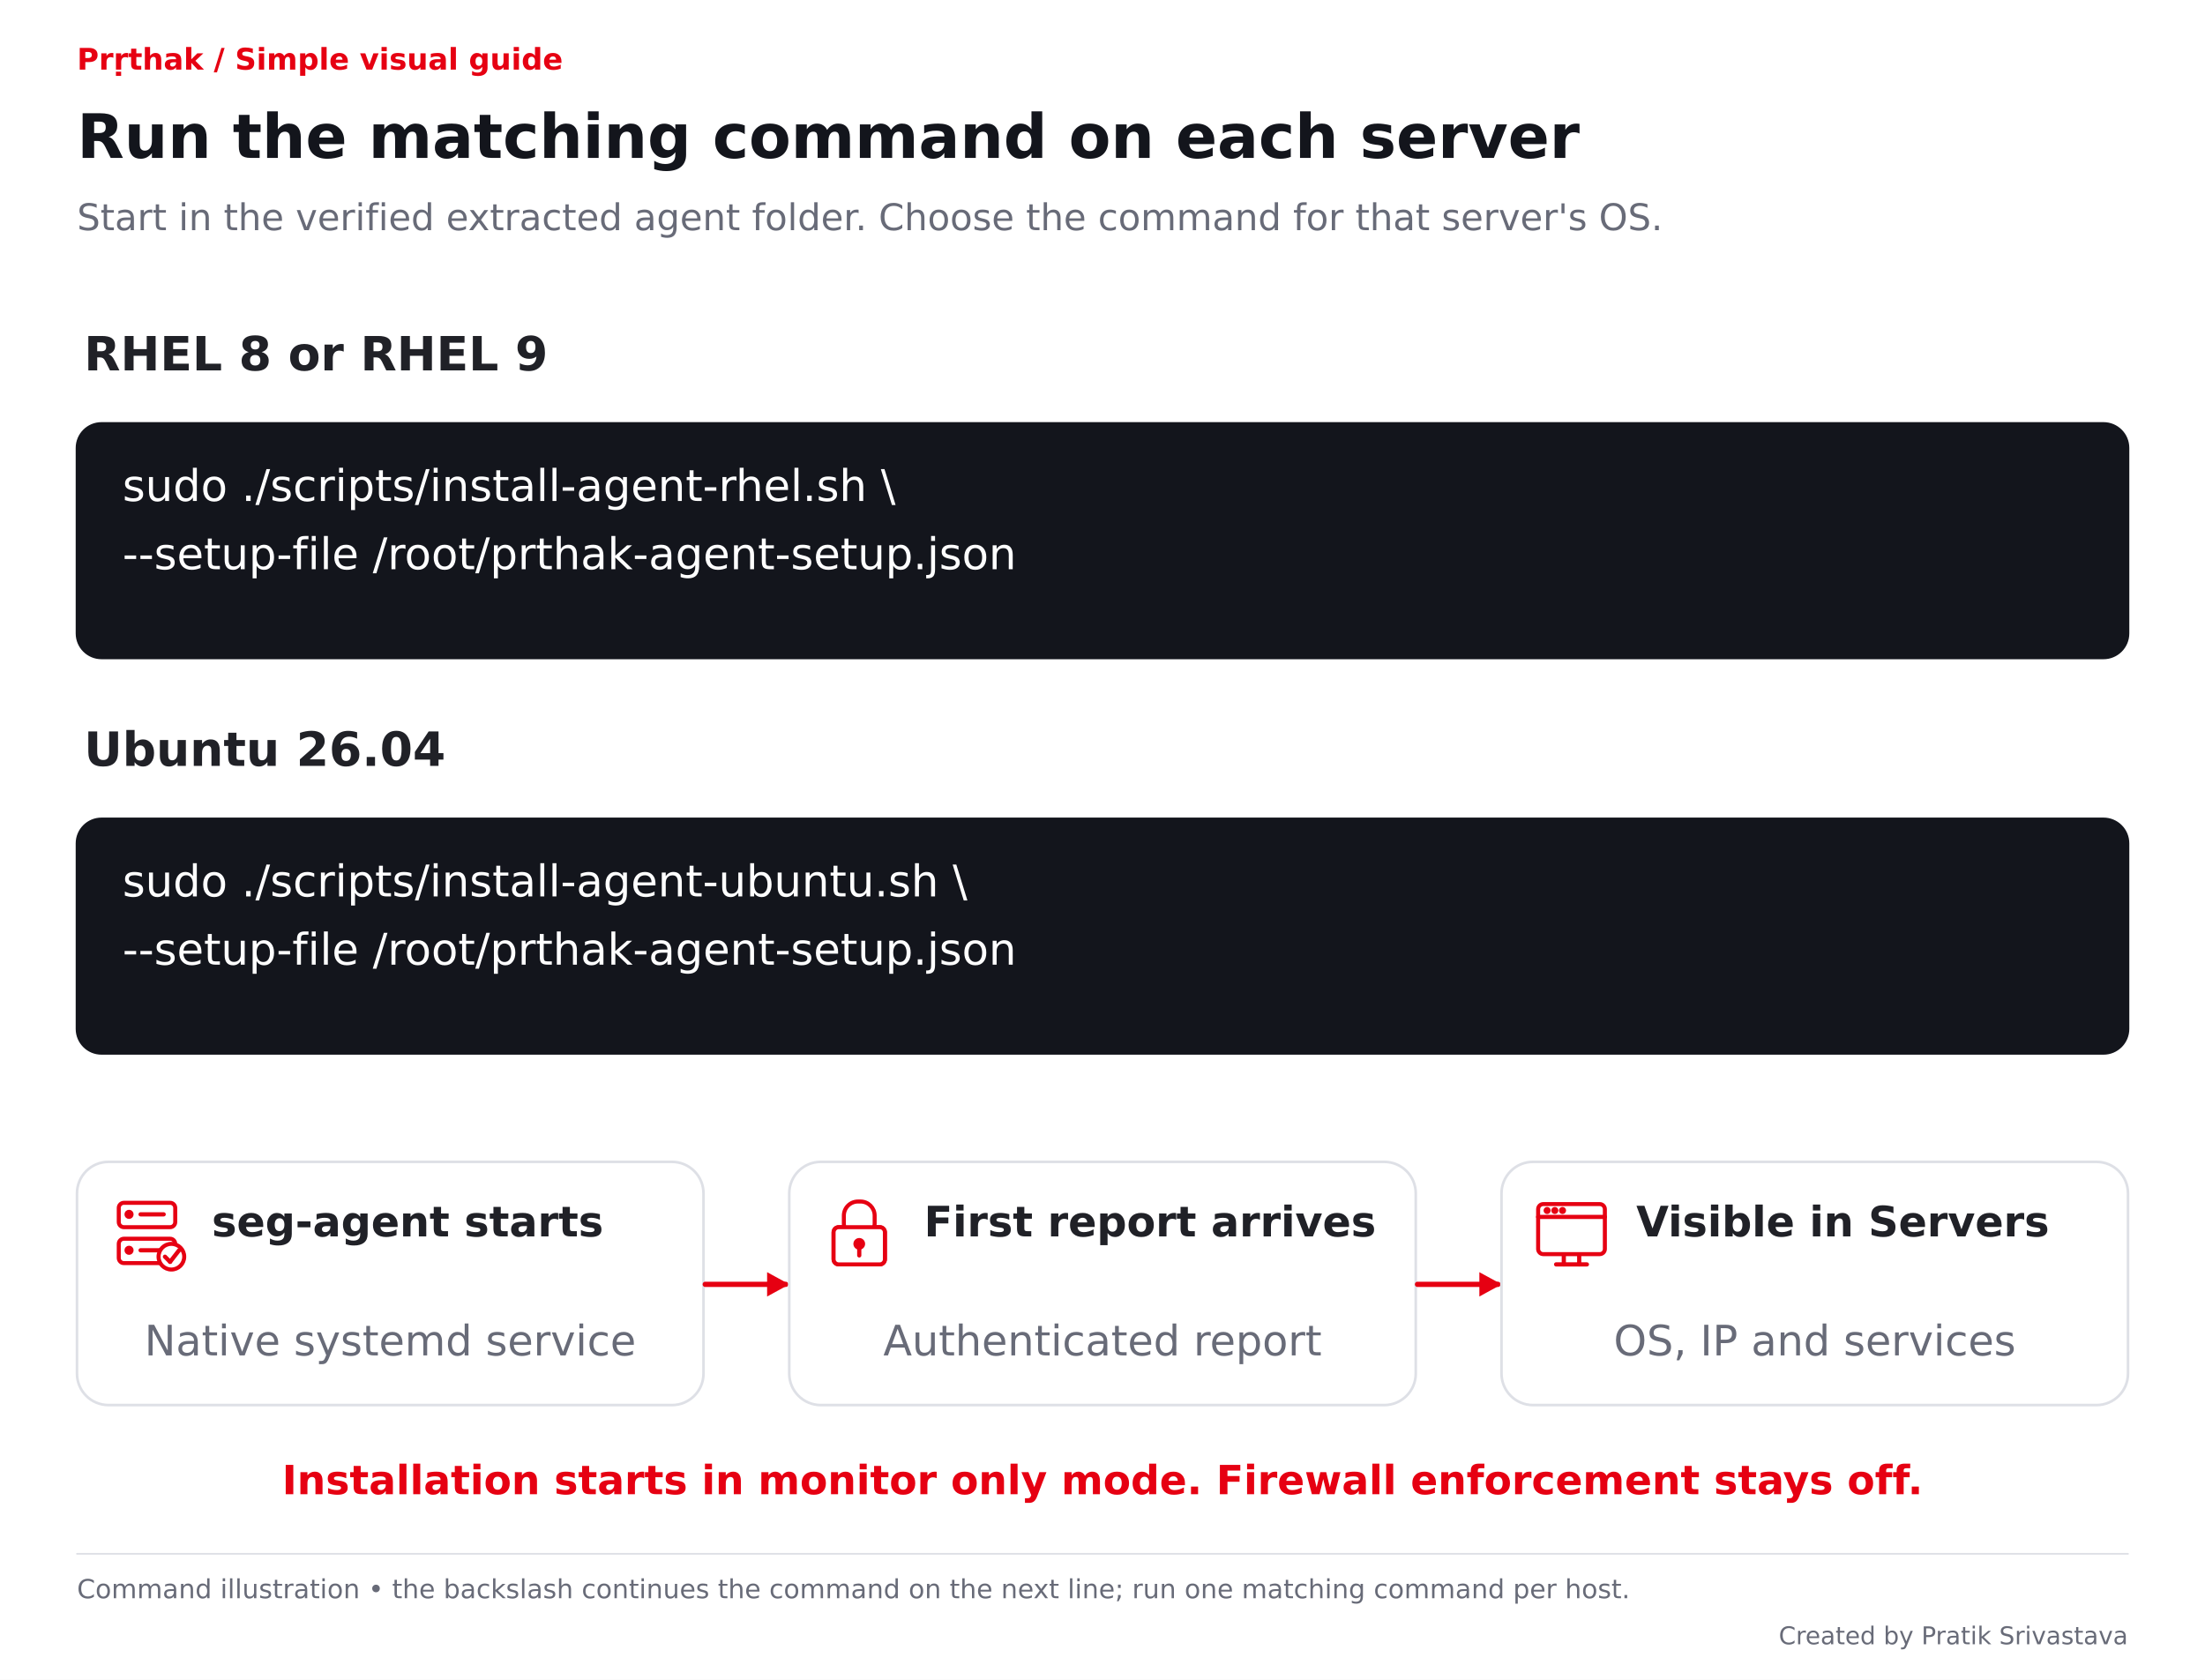
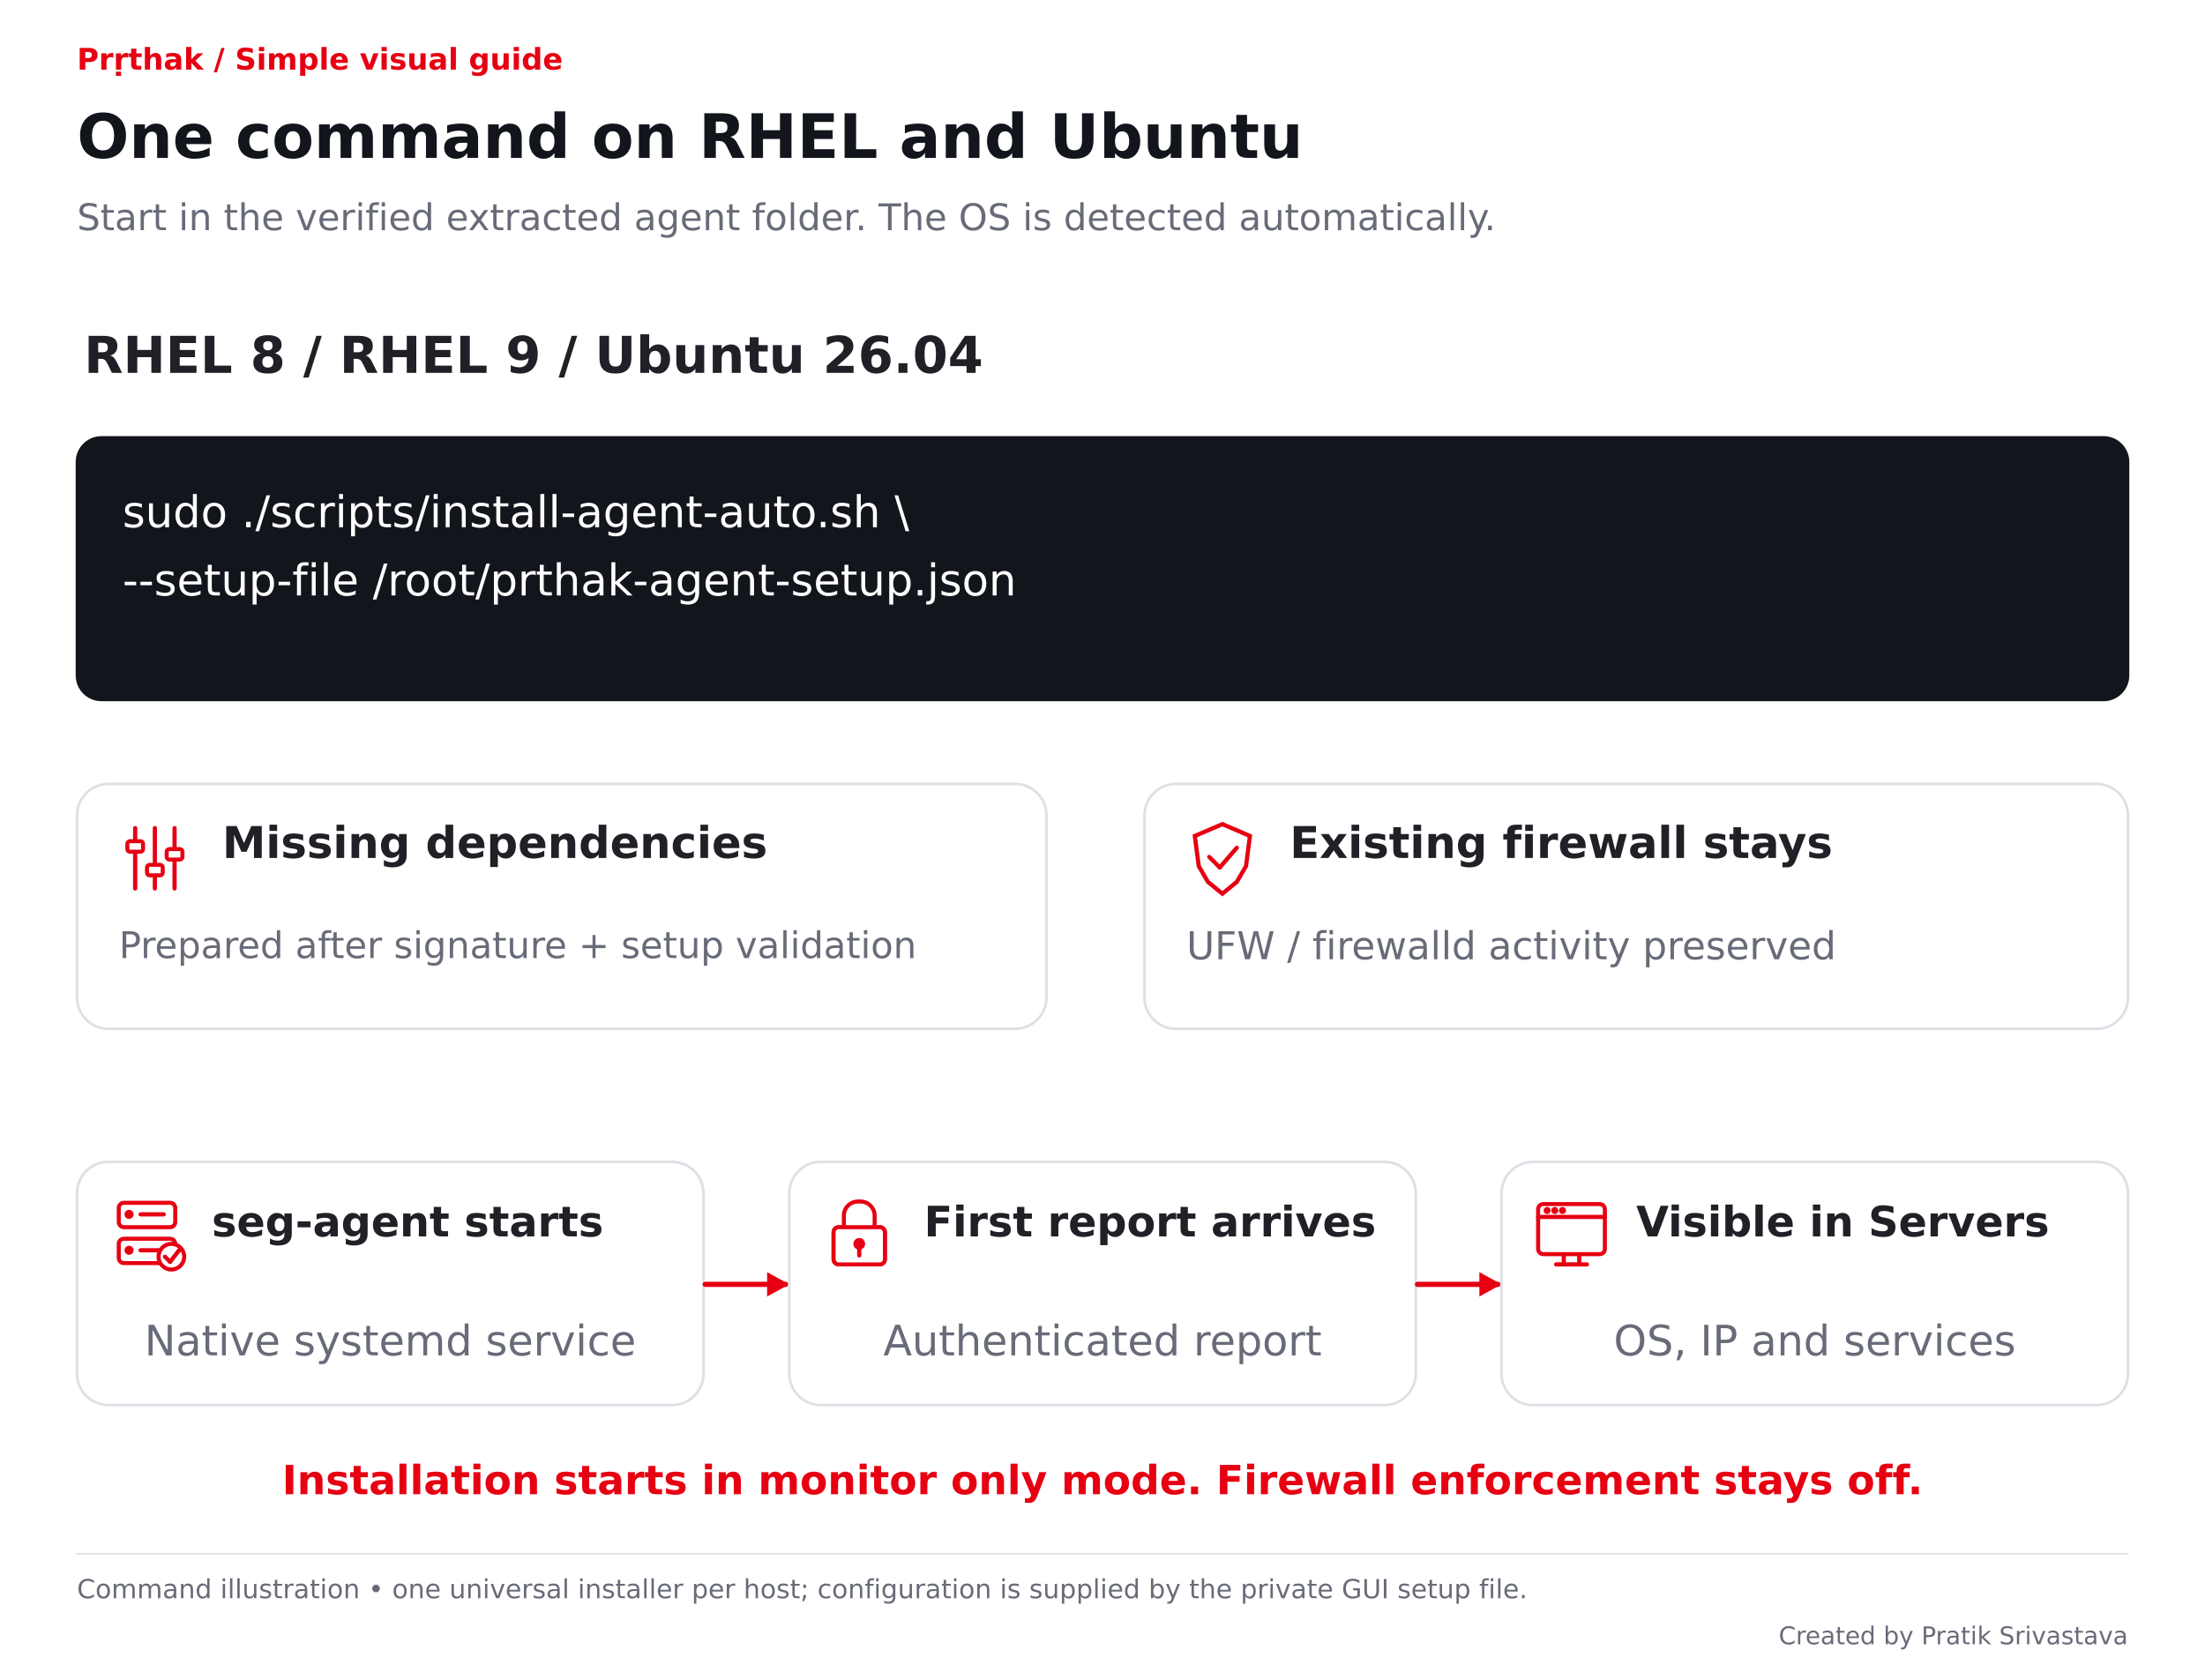
<svg xmlns="http://www.w3.org/2000/svg" width="1260" height="960" viewBox="0 0 1260 960" role="img" aria-labelledby="title desc">
  <rect width="1260" height="960" fill="#FFFFFF" />
  <text x="44" y="28.0" font-family="DejaVu Sans,sans-serif" font-size="17" font-weight="600" fill="#E60012" text-anchor="start" dominant-baseline="text-before-edge">Prṛthak  /  Simple visual guide</text>
-   <text x="44" y="66.0" font-family="DejaVu Sans,sans-serif" font-size="35" font-weight="600" fill="#13151C" text-anchor="start" dominant-baseline="text-before-edge">Run the matching command on each server</text>
-   <text x="44" y="117.0" font-family="DejaVu Sans,sans-serif" font-size="21" font-weight="400" fill="#686B78" text-anchor="start" dominant-baseline="text-before-edge">Start in the verified extracted agent folder. Choose the command for that server's OS.</text>
-   <text x="48" y="193.0" font-family="DejaVu Sans,sans-serif" font-size="27" font-weight="600" fill="#202127" text-anchor="start" dominant-baseline="text-before-edge">RHEL 8 or RHEL 9</text>
-   <rect x="44" y="242" width="1172" height="134" rx="14" fill="#13151C" stroke="#13151C" stroke-width="1.5" />
-   <text x="70" y="269" font-family="Source Code Pro,DejaVu Sans,monospace" font-size="25" font-weight="400" fill="#FFFFFF" text-anchor="start" dominant-baseline="text-before-edge">sudo ./scripts/install-agent-rhel.sh \</text>
-   <text x="70" y="308" font-family="Source Code Pro,DejaVu Sans,monospace" font-size="25" font-weight="400" fill="#FFFFFF" text-anchor="start" dominant-baseline="text-before-edge">  --setup-file /root/prthak-agent-setup.json</text>
-   <text x="48" y="419.0" font-family="DejaVu Sans,sans-serif" font-size="27" font-weight="600" fill="#202127" text-anchor="start" dominant-baseline="text-before-edge">Ubuntu 26.04</text>
-   <rect x="44" y="468" width="1172" height="134" rx="14" fill="#13151C" stroke="#13151C" stroke-width="1.5" />
-   <text x="70" y="495" font-family="Source Code Pro,DejaVu Sans,monospace" font-size="25" font-weight="400" fill="#FFFFFF" text-anchor="start" dominant-baseline="text-before-edge">sudo ./scripts/install-agent-ubuntu.sh \</text>
-   <text x="70" y="534" font-family="Source Code Pro,DejaVu Sans,monospace" font-size="25" font-weight="400" fill="#FFFFFF" text-anchor="start" dominant-baseline="text-before-edge">  --setup-file /root/prthak-agent-setup.json</text>
+   <text x="44" y="66.0" font-family="DejaVu Sans,sans-serif" font-size="35" font-weight="600" fill="#13151C" text-anchor="start" dominant-baseline="text-before-edge">One command on RHEL and Ubuntu</text>
+   <text x="44" y="117.0" font-family="DejaVu Sans,sans-serif" font-size="21" font-weight="400" fill="#686B78" text-anchor="start" dominant-baseline="text-before-edge">Start in the verified extracted agent folder. The OS is detected automatically.</text>
+   <text x="48" y="193.0" font-family="DejaVu Sans,sans-serif" font-size="29" font-weight="600" fill="#202127" text-anchor="start" dominant-baseline="text-before-edge">RHEL 8 / RHEL 9 / Ubuntu 26.04</text>
+   <rect x="44" y="250" width="1172" height="150" rx="14" fill="#13151C" stroke="#13151C" stroke-width="1.5" />
+   <text x="70" y="284" font-family="Source Code Pro,DejaVu Sans,monospace" font-size="25" font-weight="400" fill="#FFFFFF" text-anchor="start" dominant-baseline="text-before-edge">sudo ./scripts/install-agent-auto.sh \</text>
+   <text x="70" y="323" font-family="Source Code Pro,DejaVu Sans,monospace" font-size="25" font-weight="400" fill="#FFFFFF" text-anchor="start" dominant-baseline="text-before-edge">  --setup-file /root/prthak-agent-setup.json</text>
+   <rect x="44" y="448" width="554" height="140" rx="18" fill="#FFFFFF" stroke="#DEE0E6" stroke-width="1.5" />
+   <line x1="77.25" y1="473.25" x2="77.25" y2="507.75" stroke="#E60012" stroke-width="2.4" stroke-linecap="round" />
+   <line x1="88.5" y1="473.25" x2="88.5" y2="507.75" stroke="#E60012" stroke-width="2.4" stroke-linecap="round" />
+   <line x1="99.75" y1="473.25" x2="99.75" y2="507.75" stroke="#E60012" stroke-width="2.4" stroke-linecap="round" />
+   <rect x="72.75" y="480.75" width="9.0" height="6.0" rx="1.5" fill="#FFFFFF" stroke="#E60012" stroke-width="2.3" />
+   <rect x="84.0" y="494.25" width="9.0" height="6.0" rx="1.5" fill="#FFFFFF" stroke="#E60012" stroke-width="2.3" />
+   <rect x="95.25" y="485.25" width="9.0" height="6.0" rx="1.5" fill="#FFFFFF" stroke="#E60012" stroke-width="2.3" />
+   <text x="127" y="473.0" font-family="DejaVu Sans,sans-serif" font-size="25" font-weight="600" fill="#202127" text-anchor="start" dominant-baseline="text-before-edge">Missing dependencies</text>
+   <text x="68" y="533.0" font-family="DejaVu Sans,sans-serif" font-size="21" font-weight="400" fill="#686B78" text-anchor="start" dominant-baseline="text-before-edge">Prepared after signature + setup validation</text>
+   <rect x="654" y="448" width="562" height="140" rx="18" fill="#FFFFFF" stroke="#DEE0E6" stroke-width="1.5" />
+   <polygon points="698.5,471.0 714.25,477.75 712.0,495.0 706.75,504.0 698.5,510.75 690.25,504.0 685.0,495.0 682.75,477.75" fill="#FFFFFF" stroke="#E60012" stroke-width="2.4" />
+   <line x1="691.0" y1="489.75" x2="697.0" y2="495.75" stroke="#E60012" stroke-width="2.4" stroke-linecap="round" />
+   <line x1="697.0" y1="495.75" x2="706.75" y2="484.5" stroke="#E60012" stroke-width="2.4" stroke-linecap="round" />
+   <text x="737" y="473.0" font-family="DejaVu Sans,sans-serif" font-size="25" font-weight="600" fill="#202127" text-anchor="start" dominant-baseline="text-before-edge">Existing firewall stays</text>
+   <text x="678" y="533.0" font-family="DejaVu Sans,sans-serif" font-size="22" font-weight="400" fill="#686B78" text-anchor="start" dominant-baseline="text-before-edge">UFW / firewalld activity preserved</text>
  <rect x="44" y="664" width="358" height="139" rx="18" fill="#FFFFFF" stroke="#DEE0E6" stroke-width="1.5" />
  <rect x="67.867" y="687.4" width="32.267" height="13.933" rx="2.933" fill="#FFFFFF" stroke="#E60012" stroke-width="2.3" />
  <rect x="67.867" y="707.933" width="32.267" height="13.933" rx="2.933" fill="#FFFFFF" stroke="#E60012" stroke-width="2.3" />
  <circle cx="73.733" cy="694.0" r="1.467" fill="#E60012" stroke="#E60012" stroke-width="2.3" />
  <circle cx="73.733" cy="714.533" r="1.467" fill="#E60012" stroke="#E60012" stroke-width="2.3" />
  <line x1="80.333" y1="694.0" x2="93.533" y2="694.0" stroke="#E60012" stroke-width="2.4" stroke-linecap="round" />
  <line x1="80.333" y1="714.533" x2="93.533" y2="714.533" stroke="#E60012" stroke-width="2.4" stroke-linecap="round" />
  <circle cx="97.933" cy="718.2" r="7.333" fill="#FFFFFF" stroke="#E60012" stroke-width="2.3" />
  <line x1="94.267" y1="718.2" x2="97.2" y2="721.133" stroke="#E60012" stroke-width="2.4" stroke-linecap="round" />
  <line x1="97.2" y1="721.133" x2="102.333" y2="714.533" stroke="#E60012" stroke-width="2.4" stroke-linecap="round" />
  <text x="121" y="690.0" font-family="DejaVu Sans,sans-serif" font-size="24" font-weight="600" fill="#202127" text-anchor="start" dominant-baseline="text-before-edge">seg-agent starts</text>
  <text x="223" y="758.0" font-family="DejaVu Sans,sans-serif" font-size="24" font-weight="400" fill="#686B78" text-anchor="middle" dominant-baseline="text-before-edge">Native systemd service</text>
  <line x1="403" y1="734" x2="449" y2="734" stroke="#E60012" stroke-width="3" stroke-linecap="round" />
  <polygon points="449,734 439.347,739.274 439.347,728.726" fill="#E60012" stroke="#E60012" stroke-width="2" />
  <rect x="451" y="664" width="358" height="139" rx="18" fill="#FFFFFF" stroke="#DEE0E6" stroke-width="1.5" />
  <rect x="476.333" y="701.333" width="29.333" height="21.267" rx="2.933" fill="#FFFFFF" stroke="#E60012" stroke-width="2.3" />
  <rect x="482.2" y="686.667" width="17.6" height="20.533" rx="8.067" fill="#FFFFFF" stroke="#E60012" stroke-width="2.3" />
  <rect x="476.333" y="701.333" width="29.333" height="21.267" rx="2.933" fill="#FFFFFF" stroke="#E60012" stroke-width="2.3" />
  <circle cx="491.0" cy="710.867" r="2.2" fill="#E60012" stroke="#E60012" stroke-width="2.3" />
  <line x1="491.0" y1="713.067" x2="491.0" y2="717.467" stroke="#E60012" stroke-width="2.4" stroke-linecap="round" />
  <text x="528" y="690.0" font-family="DejaVu Sans,sans-serif" font-size="24" font-weight="600" fill="#202127" text-anchor="start" dominant-baseline="text-before-edge">First report arrives</text>
  <text x="630" y="758.0" font-family="DejaVu Sans,sans-serif" font-size="24" font-weight="400" fill="#686B78" text-anchor="middle" dominant-baseline="text-before-edge">Authenticated report</text>
  <line x1="810" y1="734" x2="856" y2="734" stroke="#E60012" stroke-width="3" stroke-linecap="round" />
  <polygon points="856,734 846.347,739.274 846.347,728.726" fill="#E60012" stroke="#E60012" stroke-width="2" />
  <rect x="858" y="664" width="358" height="139" rx="18" fill="#FFFFFF" stroke="#DEE0E6" stroke-width="1.5" />
  <rect x="878.933" y="688.133" width="38.133" height="28.6" rx="2.933" fill="#FFFFFF" stroke="#E60012" stroke-width="2.3" />
  <line x1="878.933" y1="695.467" x2="917.067" y2="695.467" stroke="#E60012" stroke-width="2.4" stroke-linecap="round" />
  <circle cx="884.067" cy="691.8" r="0.88" fill="#E60012" stroke="#E60012" stroke-width="2.3" />
  <circle cx="888.467" cy="691.8" r="0.88" fill="#E60012" stroke="#E60012" stroke-width="2.3" />
  <circle cx="892.867" cy="691.8" r="0.88" fill="#E60012" stroke="#E60012" stroke-width="2.3" />
  <line x1="893.6" y1="717.467" x2="893.6" y2="722.6" stroke="#E60012" stroke-width="2.4" stroke-linecap="round" />
  <line x1="902.4" y1="717.467" x2="902.4" y2="722.6" stroke="#E60012" stroke-width="2.4" stroke-linecap="round" />
  <line x1="889.2" y1="722.6" x2="906.8" y2="722.6" stroke="#E60012" stroke-width="2.4" stroke-linecap="round" />
  <text x="935" y="690.0" font-family="DejaVu Sans,sans-serif" font-size="24" font-weight="600" fill="#202127" text-anchor="start" dominant-baseline="text-before-edge">Visible in Servers</text>
  <text x="1037" y="758.0" font-family="DejaVu Sans,sans-serif" font-size="24" font-weight="400" fill="#686B78" text-anchor="middle" dominant-baseline="text-before-edge">OS, IP and services</text>
  <text x="630" y="838.0" font-family="DejaVu Sans,sans-serif" font-size="23" font-weight="600" fill="#E60012" text-anchor="middle" dominant-baseline="text-before-edge">Installation starts in monitor only mode. Firewall enforcement stays off.</text>
  <line x1="44" y1="888" x2="1216" y2="888" stroke="#DEE0E6" stroke-width="1" stroke-linecap="round" />
-   <text x="44" y="903.0" font-family="DejaVu Sans,sans-serif" font-size="15" font-weight="400" fill="#686B78" text-anchor="start" dominant-baseline="text-before-edge">Command illustration • the backslash continues the command on the next line; run one matching command per host.</text>
+   <text x="44" y="903.0" font-family="DejaVu Sans,sans-serif" font-size="15" font-weight="400" fill="#686B78" text-anchor="start" dominant-baseline="text-before-edge">Command illustration • one universal installer per host; configuration is supplied by the private GUI setup file.</text>
  <text x="1216" y="930.0" font-family="DejaVu Sans,sans-serif" font-size="14" font-weight="400" fill="#686B78" text-anchor="end" dominant-baseline="text-before-edge">Created by Pratik Srivastava</text>
</svg>
